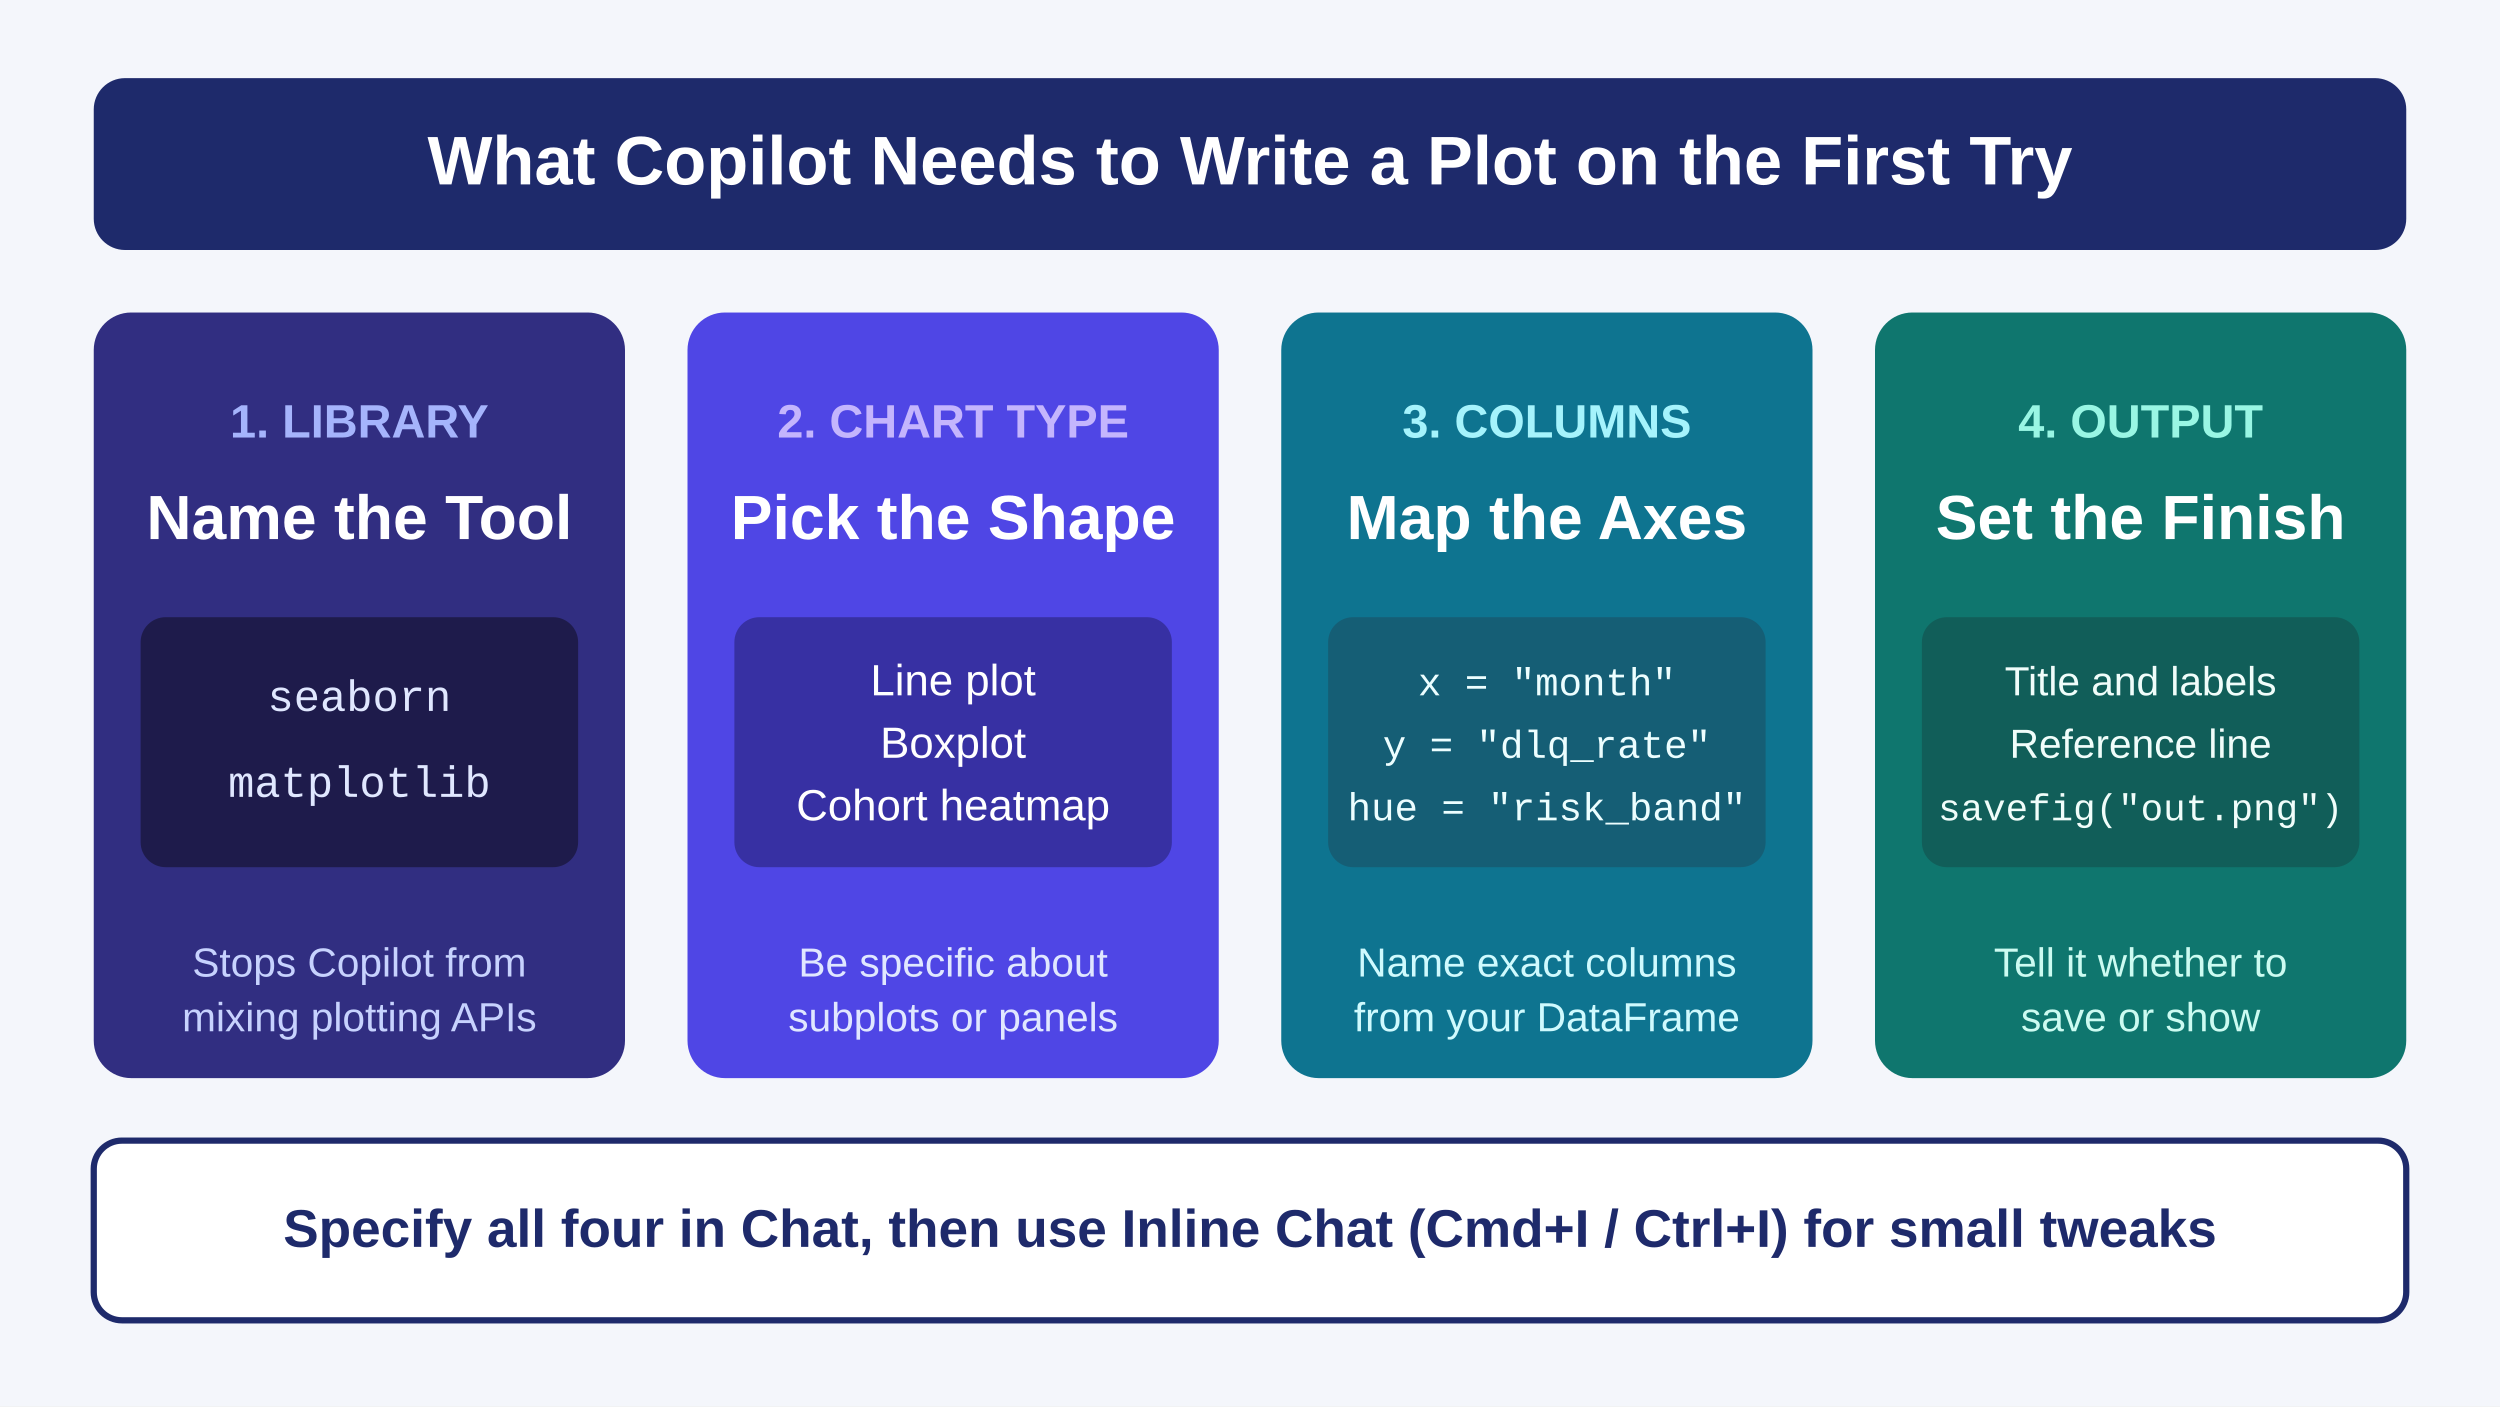
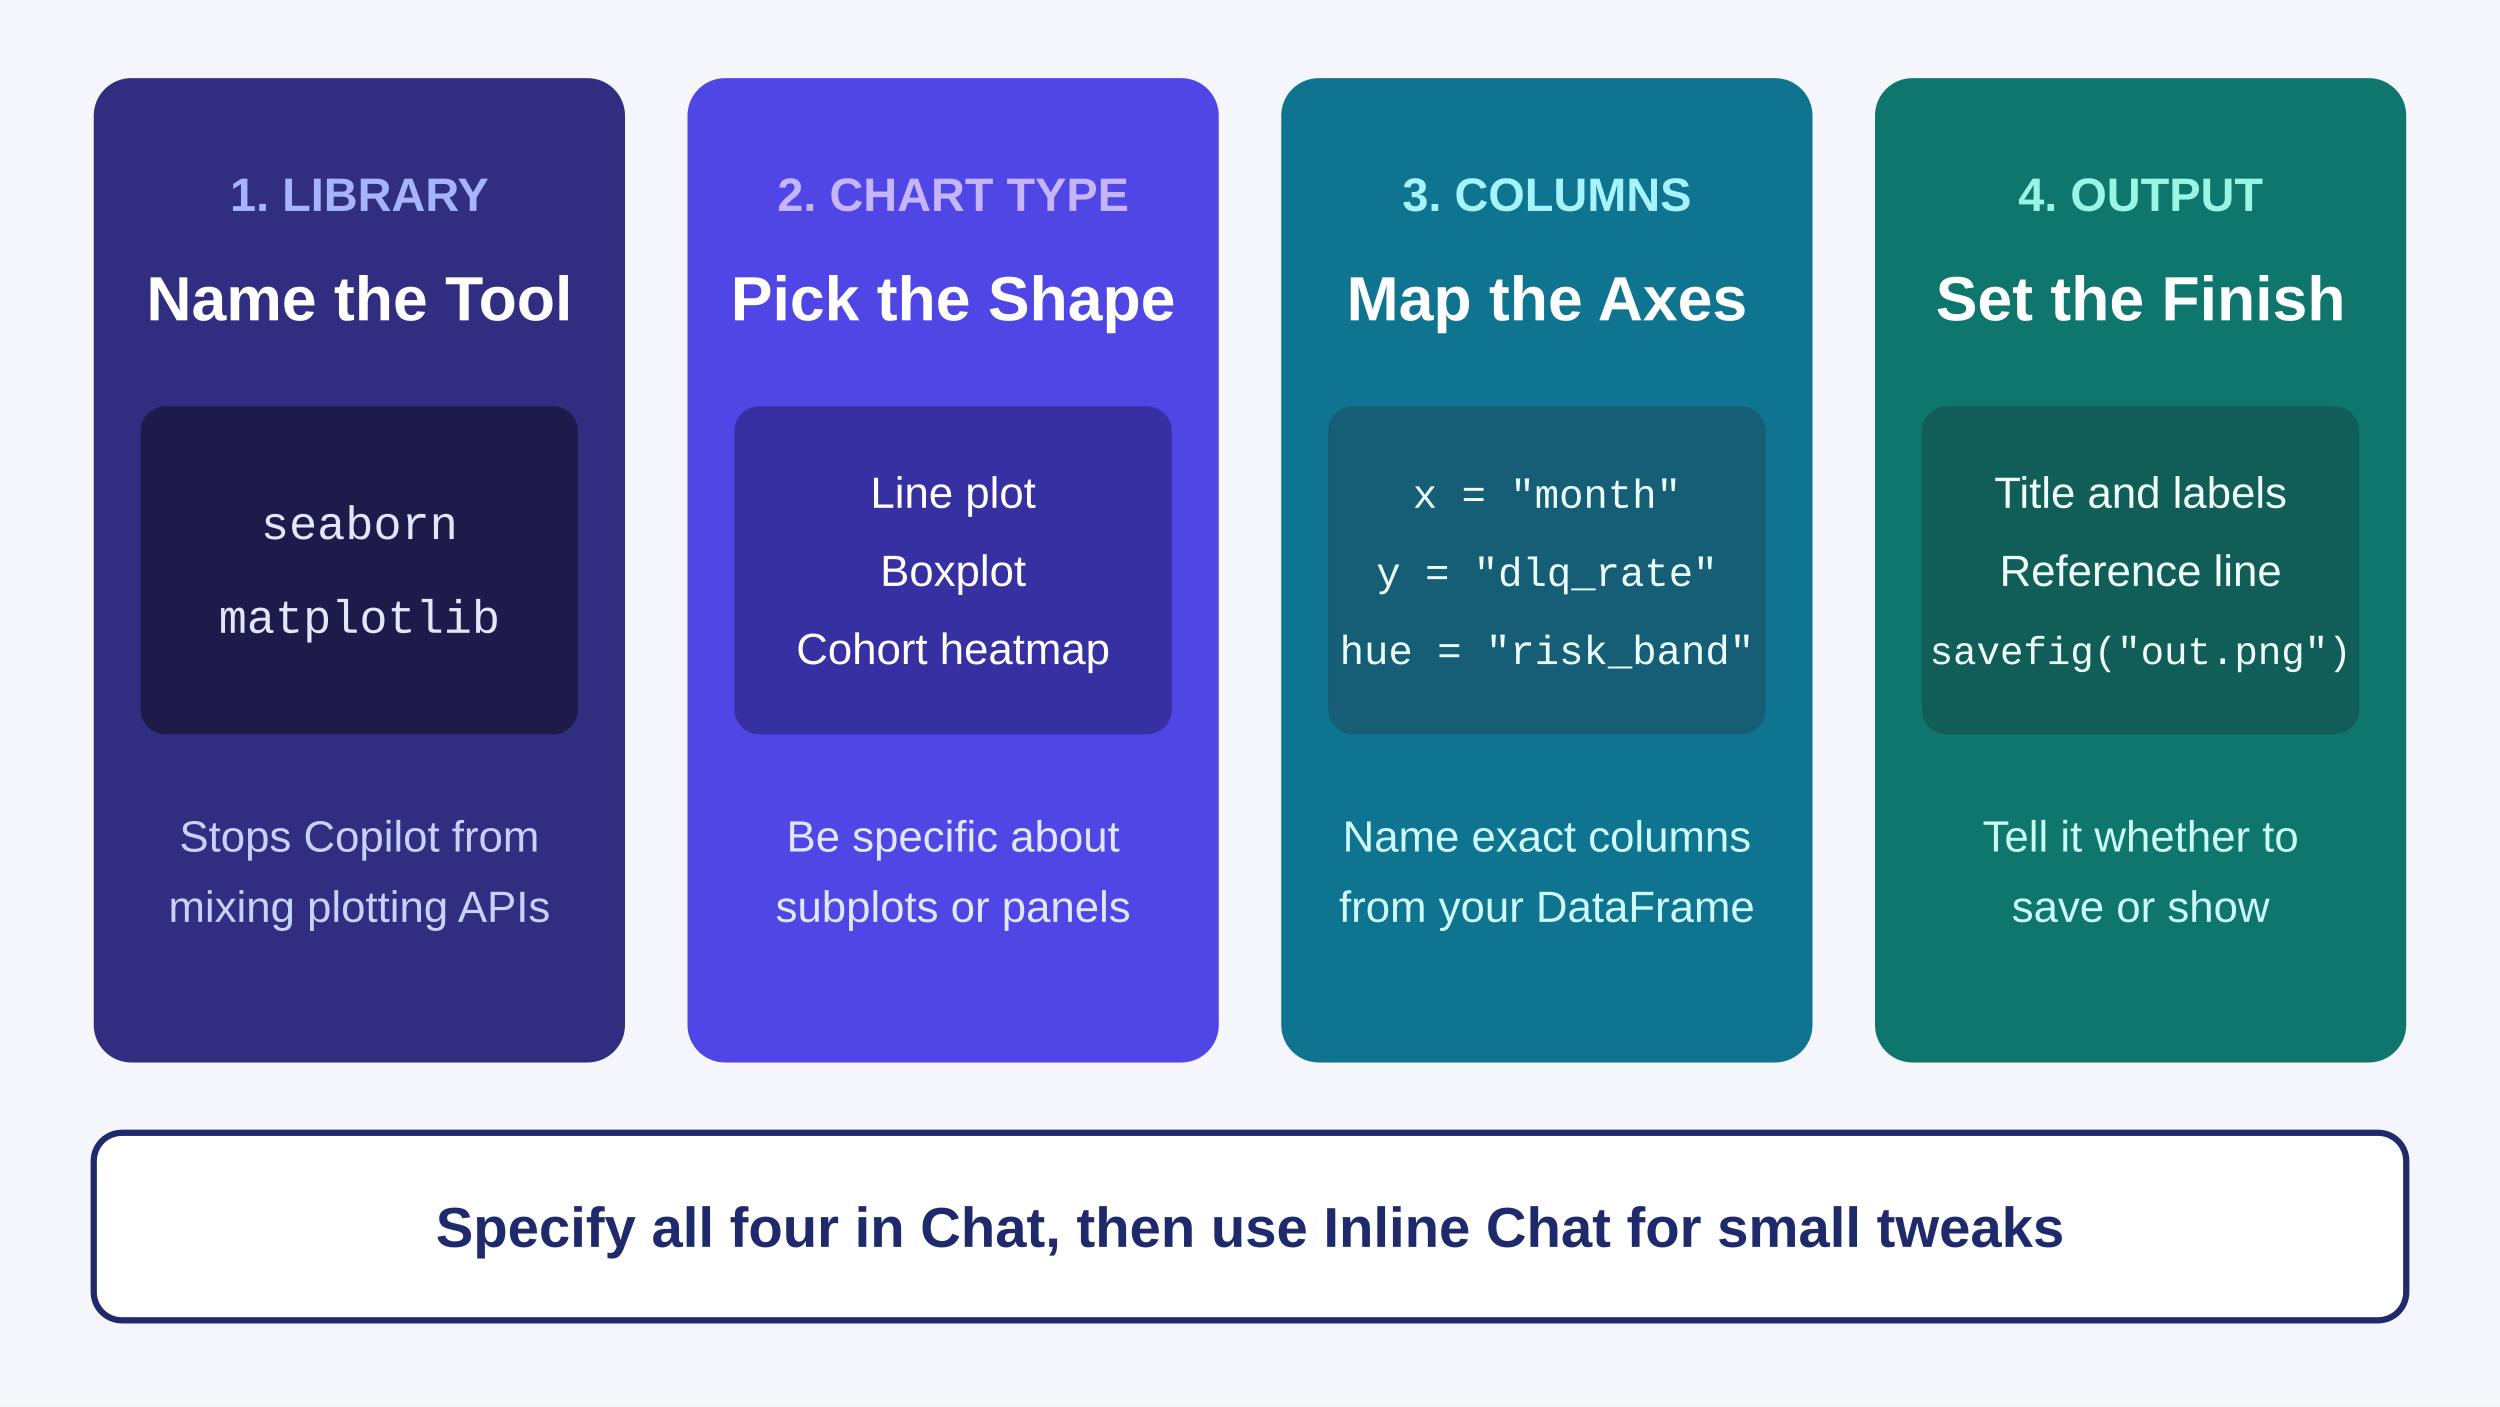
- <svg xmlns="http://www.w3.org/2000/svg" viewBox="0 0 1600 900" role="img" aria-label="Four parts of a Copilot chart prompt">
+ <svg xmlns="http://www.w3.org/2000/svg" width="1600" height="900" viewBox="0 0 1600 900" role="img" aria-label="Four parts of a Copilot chart prompt">
  <rect width="1600" height="900" fill="#F4F6FB" />
-   <rect x="60" y="50" width="1480" height="110" rx="20" fill="#1E2A6B" />
-   <text x="800" y="118" text-anchor="middle" fill="#FFFFFF" font-family="Arial, Helvetica, sans-serif" font-size="44" font-weight="700">What Copilot Needs to Write a Plot on the First Try</text>
-   <rect x="60" y="200" width="340" height="490" rx="24" fill="#312E81" />
-   <text x="230" y="280" text-anchor="middle" fill="#A5B4FC" font-family="Arial, Helvetica, sans-serif" font-size="30" font-weight="700">1. LIBRARY</text>
-   <text x="230" y="345" text-anchor="middle" fill="#FFFFFF" font-family="Arial, Helvetica, sans-serif" font-size="40" font-weight="700">Name the Tool</text>
-   <rect x="90" y="395" width="280" height="160" rx="16" fill="#1E1B4B" />
-   <text x="230" y="455" text-anchor="middle" fill="#E0E7FF" font-family="Courier New, monospace" font-size="28">seaborn</text>
-   <text x="230" y="510" text-anchor="middle" fill="#E0E7FF" font-family="Courier New, monospace" font-size="28">matplotlib</text>
-   <text x="230" y="625" text-anchor="middle" fill="#C7D2FE" font-family="Arial, Helvetica, sans-serif" font-size="26">Stops Copilot from</text>
-   <text x="230" y="660" text-anchor="middle" fill="#C7D2FE" font-family="Arial, Helvetica, sans-serif" font-size="26">mixing plotting APIs</text>
-   <rect x="440" y="200" width="340" height="490" rx="24" fill="#4F46E5" />
-   <text x="610" y="280" text-anchor="middle" fill="#C4B5FD" font-family="Arial, Helvetica, sans-serif" font-size="30" font-weight="700">2. CHART TYPE</text>
-   <text x="610" y="345" text-anchor="middle" fill="#FFFFFF" font-family="Arial, Helvetica, sans-serif" font-size="40" font-weight="700">Pick the Shape</text>
-   <rect x="470" y="395" width="280" height="160" rx="16" fill="#3730A3" />
-   <text x="610" y="445" text-anchor="middle" fill="#FFFFFF" font-family="Arial, Helvetica, sans-serif" font-size="28">Line plot</text>
-   <text x="610" y="485" text-anchor="middle" fill="#FFFFFF" font-family="Arial, Helvetica, sans-serif" font-size="28">Boxplot</text>
-   <text x="610" y="525" text-anchor="middle" fill="#FFFFFF" font-family="Arial, Helvetica, sans-serif" font-size="28">Cohort heatmap</text>
-   <text x="610" y="625" text-anchor="middle" fill="#E0E7FF" font-family="Arial, Helvetica, sans-serif" font-size="26">Be specific about</text>
-   <text x="610" y="660" text-anchor="middle" fill="#E0E7FF" font-family="Arial, Helvetica, sans-serif" font-size="26">subplots or panels</text>
-   <rect x="820" y="200" width="340" height="490" rx="24" fill="#0E7490" />
-   <text x="990" y="280" text-anchor="middle" fill="#A5F3FC" font-family="Arial, Helvetica, sans-serif" font-size="30" font-weight="700">3. COLUMNS</text>
-   <text x="990" y="345" text-anchor="middle" fill="#FFFFFF" font-family="Arial, Helvetica, sans-serif" font-size="40" font-weight="700">Map the Axes</text>
-   <rect x="850" y="395" width="280" height="160" rx="16" fill="#155E75" />
-   <text x="990" y="445" text-anchor="middle" fill="#ECFEFF" font-family="Courier New, monospace" font-size="25">x = "month"</text>
-   <text x="990" y="485" text-anchor="middle" fill="#ECFEFF" font-family="Courier New, monospace" font-size="25">y = "dlq_rate"</text>
-   <text x="990" y="525" text-anchor="middle" fill="#ECFEFF" font-family="Courier New, monospace" font-size="25">hue = "risk_band"</text>
-   <text x="990" y="625" text-anchor="middle" fill="#CFFAFE" font-family="Arial, Helvetica, sans-serif" font-size="26">Name exact columns</text>
-   <text x="990" y="660" text-anchor="middle" fill="#CFFAFE" font-family="Arial, Helvetica, sans-serif" font-size="26">from your DataFrame</text>
-   <rect x="1200" y="200" width="340" height="490" rx="24" fill="#0F766E" />
-   <text x="1370" y="280" text-anchor="middle" fill="#99F6E4" font-family="Arial, Helvetica, sans-serif" font-size="30" font-weight="700">4. OUTPUT</text>
-   <text x="1370" y="345" text-anchor="middle" fill="#FFFFFF" font-family="Arial, Helvetica, sans-serif" font-size="40" font-weight="700">Set the Finish</text>
-   <rect x="1230" y="395" width="280" height="160" rx="16" fill="#115E59" />
-   <text x="1370" y="445" text-anchor="middle" fill="#F0FDFA" font-family="Arial, Helvetica, sans-serif" font-size="26">Title and labels</text>
-   <text x="1370" y="485" text-anchor="middle" fill="#F0FDFA" font-family="Arial, Helvetica, sans-serif" font-size="26">Reference line</text>
-   <text x="1370" y="525" text-anchor="middle" fill="#F0FDFA" font-family="Courier New, monospace" font-size="24">savefig("out.png")</text>
-   <text x="1370" y="625" text-anchor="middle" fill="#CCFBF1" font-family="Arial, Helvetica, sans-serif" font-size="26">Tell it whether to</text>
-   <text x="1370" y="660" text-anchor="middle" fill="#CCFBF1" font-family="Arial, Helvetica, sans-serif" font-size="26">save or show</text>
-   <rect x="60" y="730" width="1480" height="115" rx="18" fill="#FFFFFF" stroke="#1E2A6B" stroke-width="4" />
-   <text x="800" y="798" text-anchor="middle" fill="#1E2A6B" font-family="Arial, Helvetica, sans-serif" font-size="34" font-weight="700">Specify all four in Chat, then use Inline Chat (Cmd+I / Ctrl+I) for small tweaks</text>
+   <rect x="60" y="50" width="340" height="630" rx="24" fill="#312E81" />
+   <text x="230" y="135" text-anchor="middle" fill="#A5B4FC" font-family="Arial, Helvetica, sans-serif" font-size="30" font-weight="700">1. LIBRARY</text>
+   <text x="230" y="205" text-anchor="middle" fill="#FFFFFF" font-family="Arial, Helvetica, sans-serif" font-size="40" font-weight="700">Name the Tool</text>
+   <rect x="90" y="260" width="280" height="210" rx="16" fill="#1E1B4B" />
+   <text x="230" y="345" text-anchor="middle" fill="#E0E7FF" font-family="Courier New, monospace" font-size="30">seaborn</text>
+   <text x="230" y="405" text-anchor="middle" fill="#E0E7FF" font-family="Courier New, monospace" font-size="30">matplotlib</text>
+   <text x="230" y="545" text-anchor="middle" fill="#C7D2FE" font-family="Arial, Helvetica, sans-serif" font-size="28">Stops Copilot from</text>
+   <text x="230" y="590" text-anchor="middle" fill="#C7D2FE" font-family="Arial, Helvetica, sans-serif" font-size="28">mixing plotting APIs</text>
+   <rect x="440" y="50" width="340" height="630" rx="24" fill="#4F46E5" />
+   <text x="610" y="135" text-anchor="middle" fill="#C4B5FD" font-family="Arial, Helvetica, sans-serif" font-size="30" font-weight="700">2. CHART TYPE</text>
+   <text x="610" y="205" text-anchor="middle" fill="#FFFFFF" font-family="Arial, Helvetica, sans-serif" font-size="40" font-weight="700">Pick the Shape</text>
+   <rect x="470" y="260" width="280" height="210" rx="16" fill="#3730A3" />
+   <text x="610" y="325" text-anchor="middle" fill="#FFFFFF" font-family="Arial, Helvetica, sans-serif" font-size="28">Line plot</text>
+   <text x="610" y="375" text-anchor="middle" fill="#FFFFFF" font-family="Arial, Helvetica, sans-serif" font-size="28">Boxplot</text>
+   <text x="610" y="425" text-anchor="middle" fill="#FFFFFF" font-family="Arial, Helvetica, sans-serif" font-size="28">Cohort heatmap</text>
+   <text x="610" y="545" text-anchor="middle" fill="#E0E7FF" font-family="Arial, Helvetica, sans-serif" font-size="28">Be specific about</text>
+   <text x="610" y="590" text-anchor="middle" fill="#E0E7FF" font-family="Arial, Helvetica, sans-serif" font-size="28">subplots or panels</text>
+   <rect x="820" y="50" width="340" height="630" rx="24" fill="#0E7490" />
+   <text x="990" y="135" text-anchor="middle" fill="#A5F3FC" font-family="Arial, Helvetica, sans-serif" font-size="30" font-weight="700">3. COLUMNS</text>
+   <text x="990" y="205" text-anchor="middle" fill="#FFFFFF" font-family="Arial, Helvetica, sans-serif" font-size="40" font-weight="700">Map the Axes</text>
+   <rect x="850" y="260" width="280" height="210" rx="16" fill="#155E75" />
+   <text x="990" y="325" text-anchor="middle" fill="#ECFEFF" font-family="Courier New, monospace" font-size="26">x = "month"</text>
+   <text x="990" y="375" text-anchor="middle" fill="#ECFEFF" font-family="Courier New, monospace" font-size="26">y = "dlq_rate"</text>
+   <text x="990" y="425" text-anchor="middle" fill="#ECFEFF" font-family="Courier New, monospace" font-size="26">hue = "risk_band"</text>
+   <text x="990" y="545" text-anchor="middle" fill="#CFFAFE" font-family="Arial, Helvetica, sans-serif" font-size="28">Name exact columns</text>
+   <text x="990" y="590" text-anchor="middle" fill="#CFFAFE" font-family="Arial, Helvetica, sans-serif" font-size="28">from your DataFrame</text>
+   <rect x="1200" y="50" width="340" height="630" rx="24" fill="#0F766E" />
+   <text x="1370" y="135" text-anchor="middle" fill="#99F6E4" font-family="Arial, Helvetica, sans-serif" font-size="30" font-weight="700">4. OUTPUT</text>
+   <text x="1370" y="205" text-anchor="middle" fill="#FFFFFF" font-family="Arial, Helvetica, sans-serif" font-size="40" font-weight="700">Set the Finish</text>
+   <rect x="1230" y="260" width="280" height="210" rx="16" fill="#115E59" />
+   <text x="1370" y="325" text-anchor="middle" fill="#F0FDFA" font-family="Arial, Helvetica, sans-serif" font-size="28">Title and labels</text>
+   <text x="1370" y="375" text-anchor="middle" fill="#F0FDFA" font-family="Arial, Helvetica, sans-serif" font-size="28">Reference line</text>
+   <text x="1370" y="425" text-anchor="middle" fill="#F0FDFA" font-family="Courier New, monospace" font-size="25">savefig("out.png")</text>
+   <text x="1370" y="545" text-anchor="middle" fill="#CCFBF1" font-family="Arial, Helvetica, sans-serif" font-size="28">Tell it whether to</text>
+   <text x="1370" y="590" text-anchor="middle" fill="#CCFAFE" font-family="Arial, Helvetica, sans-serif" font-size="28">save or show</text>
+   <rect x="60" y="725" width="1480" height="120" rx="18" fill="#FFFFFF" stroke="#1E2A6B" stroke-width="4" />
+   <text x="800" y="798" text-anchor="middle" fill="#1E2A6B" font-family="Arial, Helvetica, sans-serif" font-size="36" font-weight="700">Specify all four in Chat, then use Inline Chat for small tweaks</text>
</svg>
